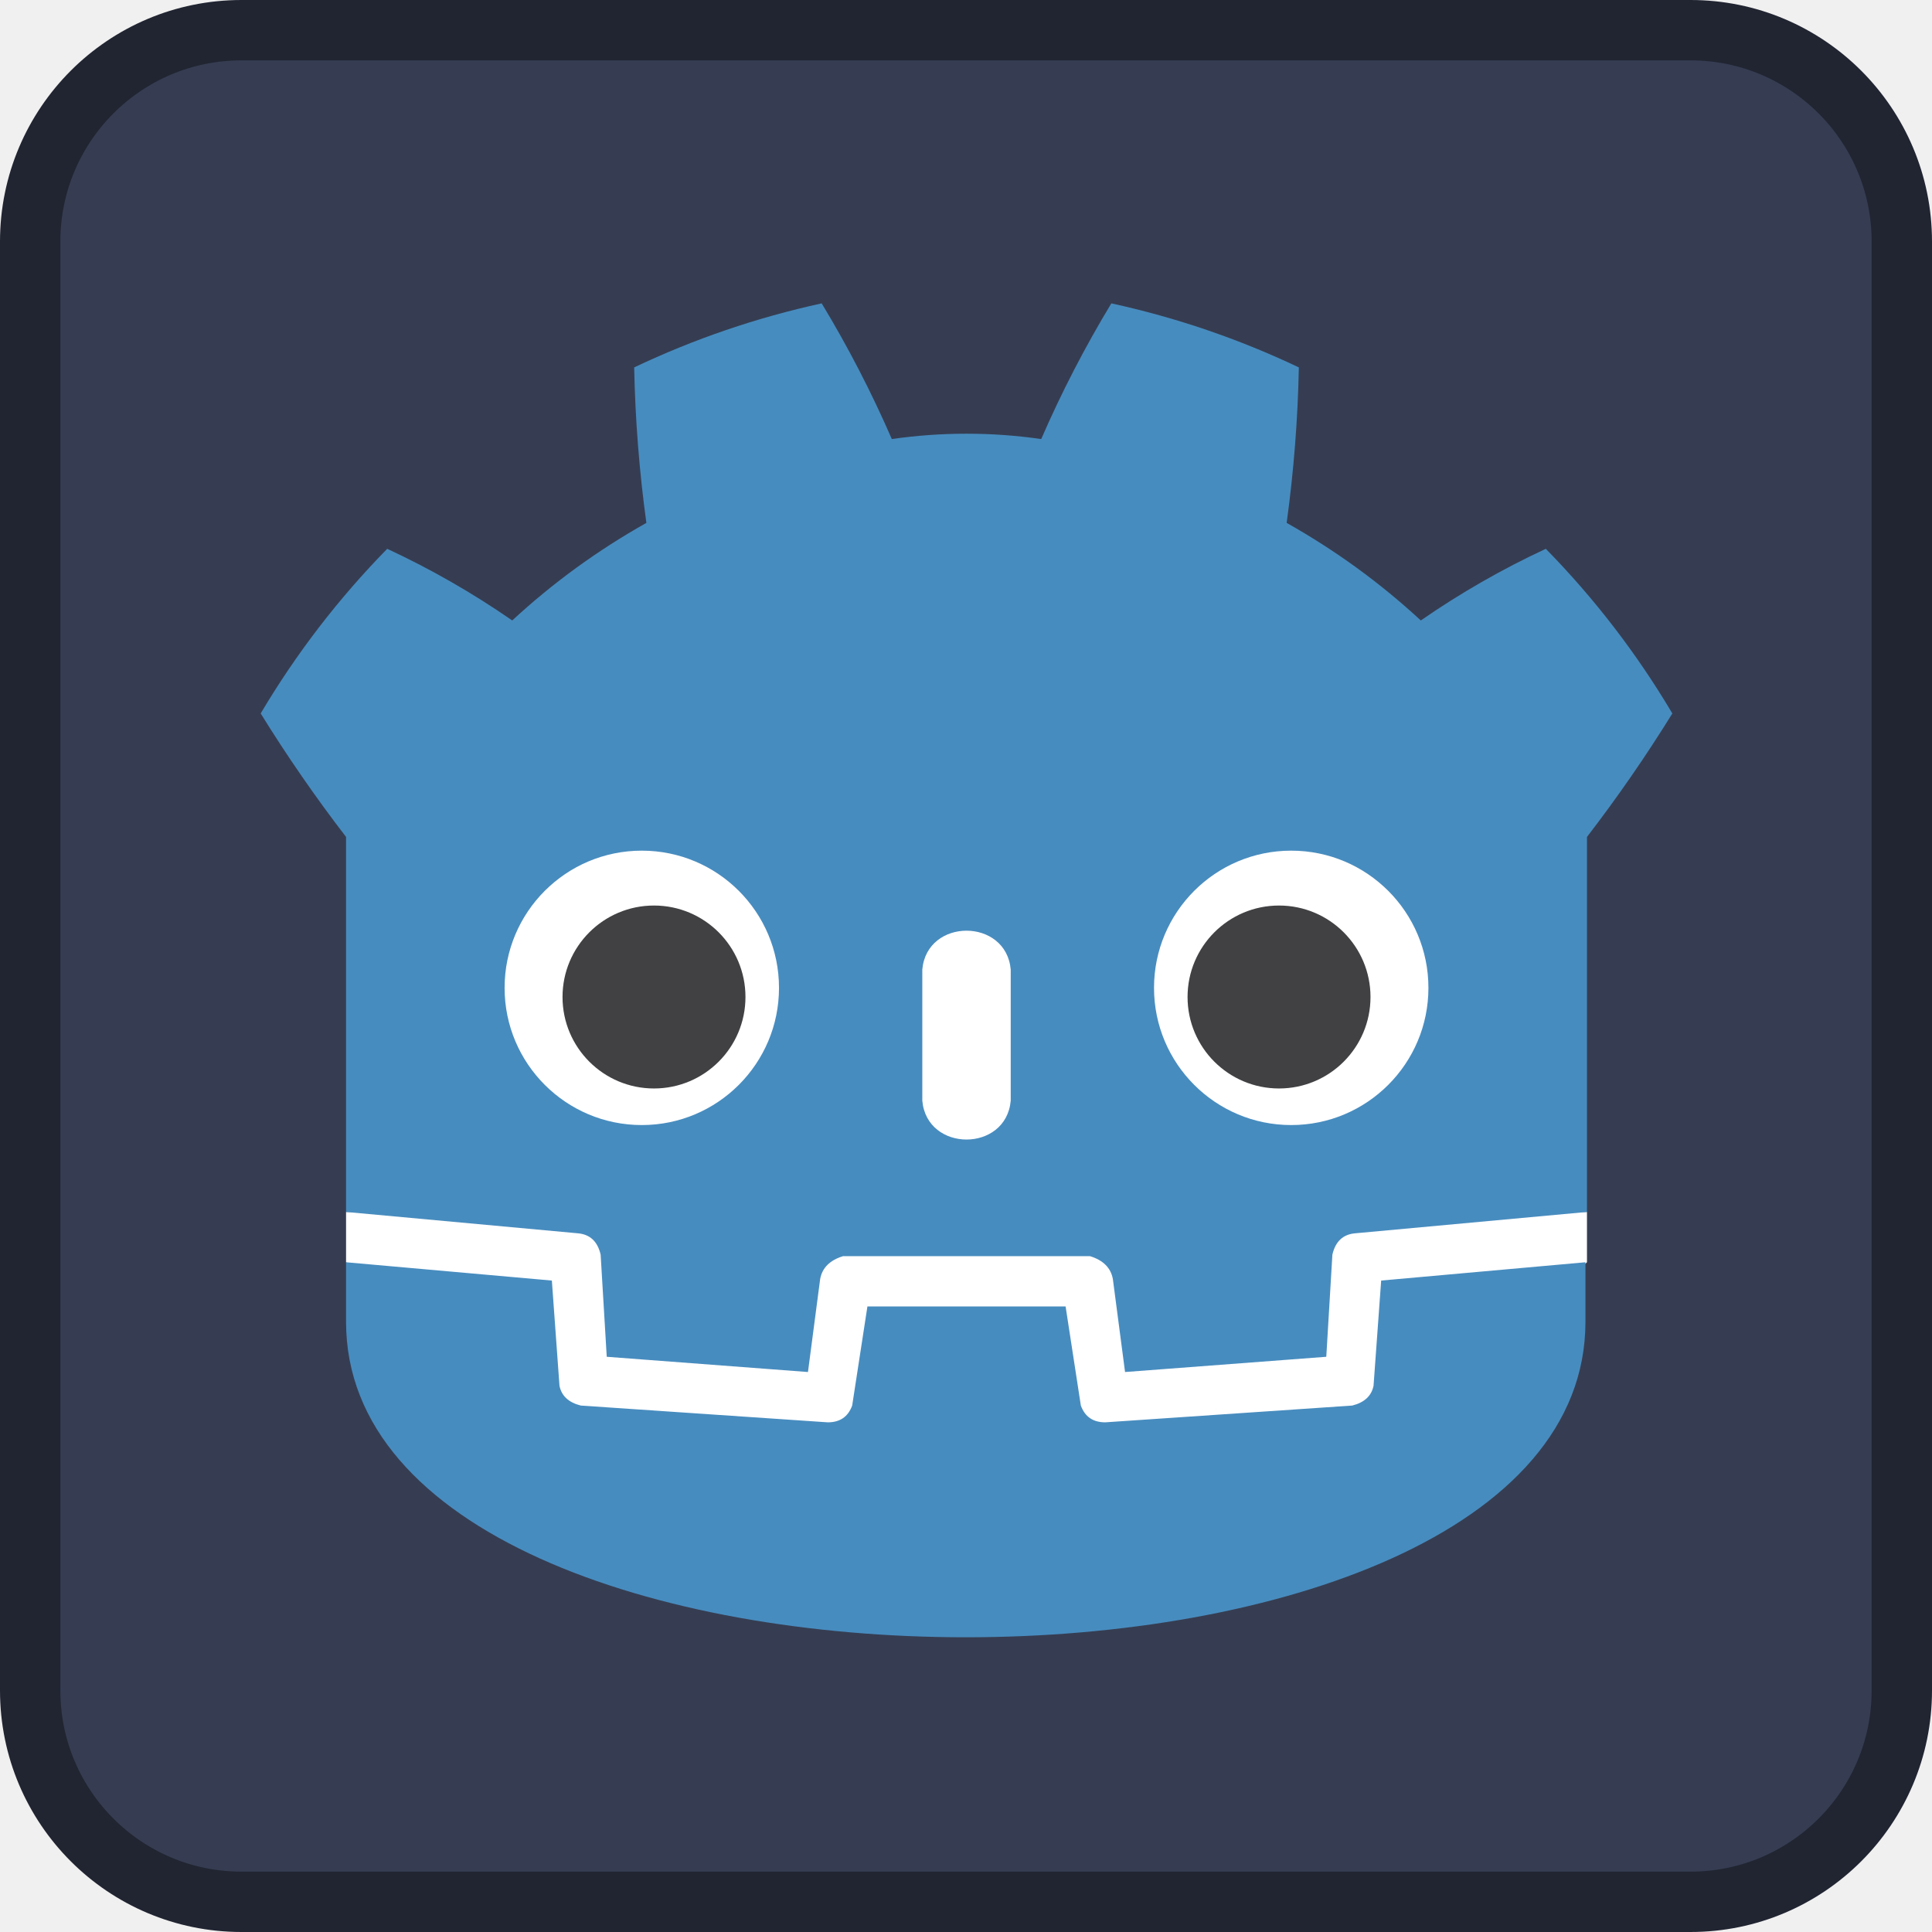
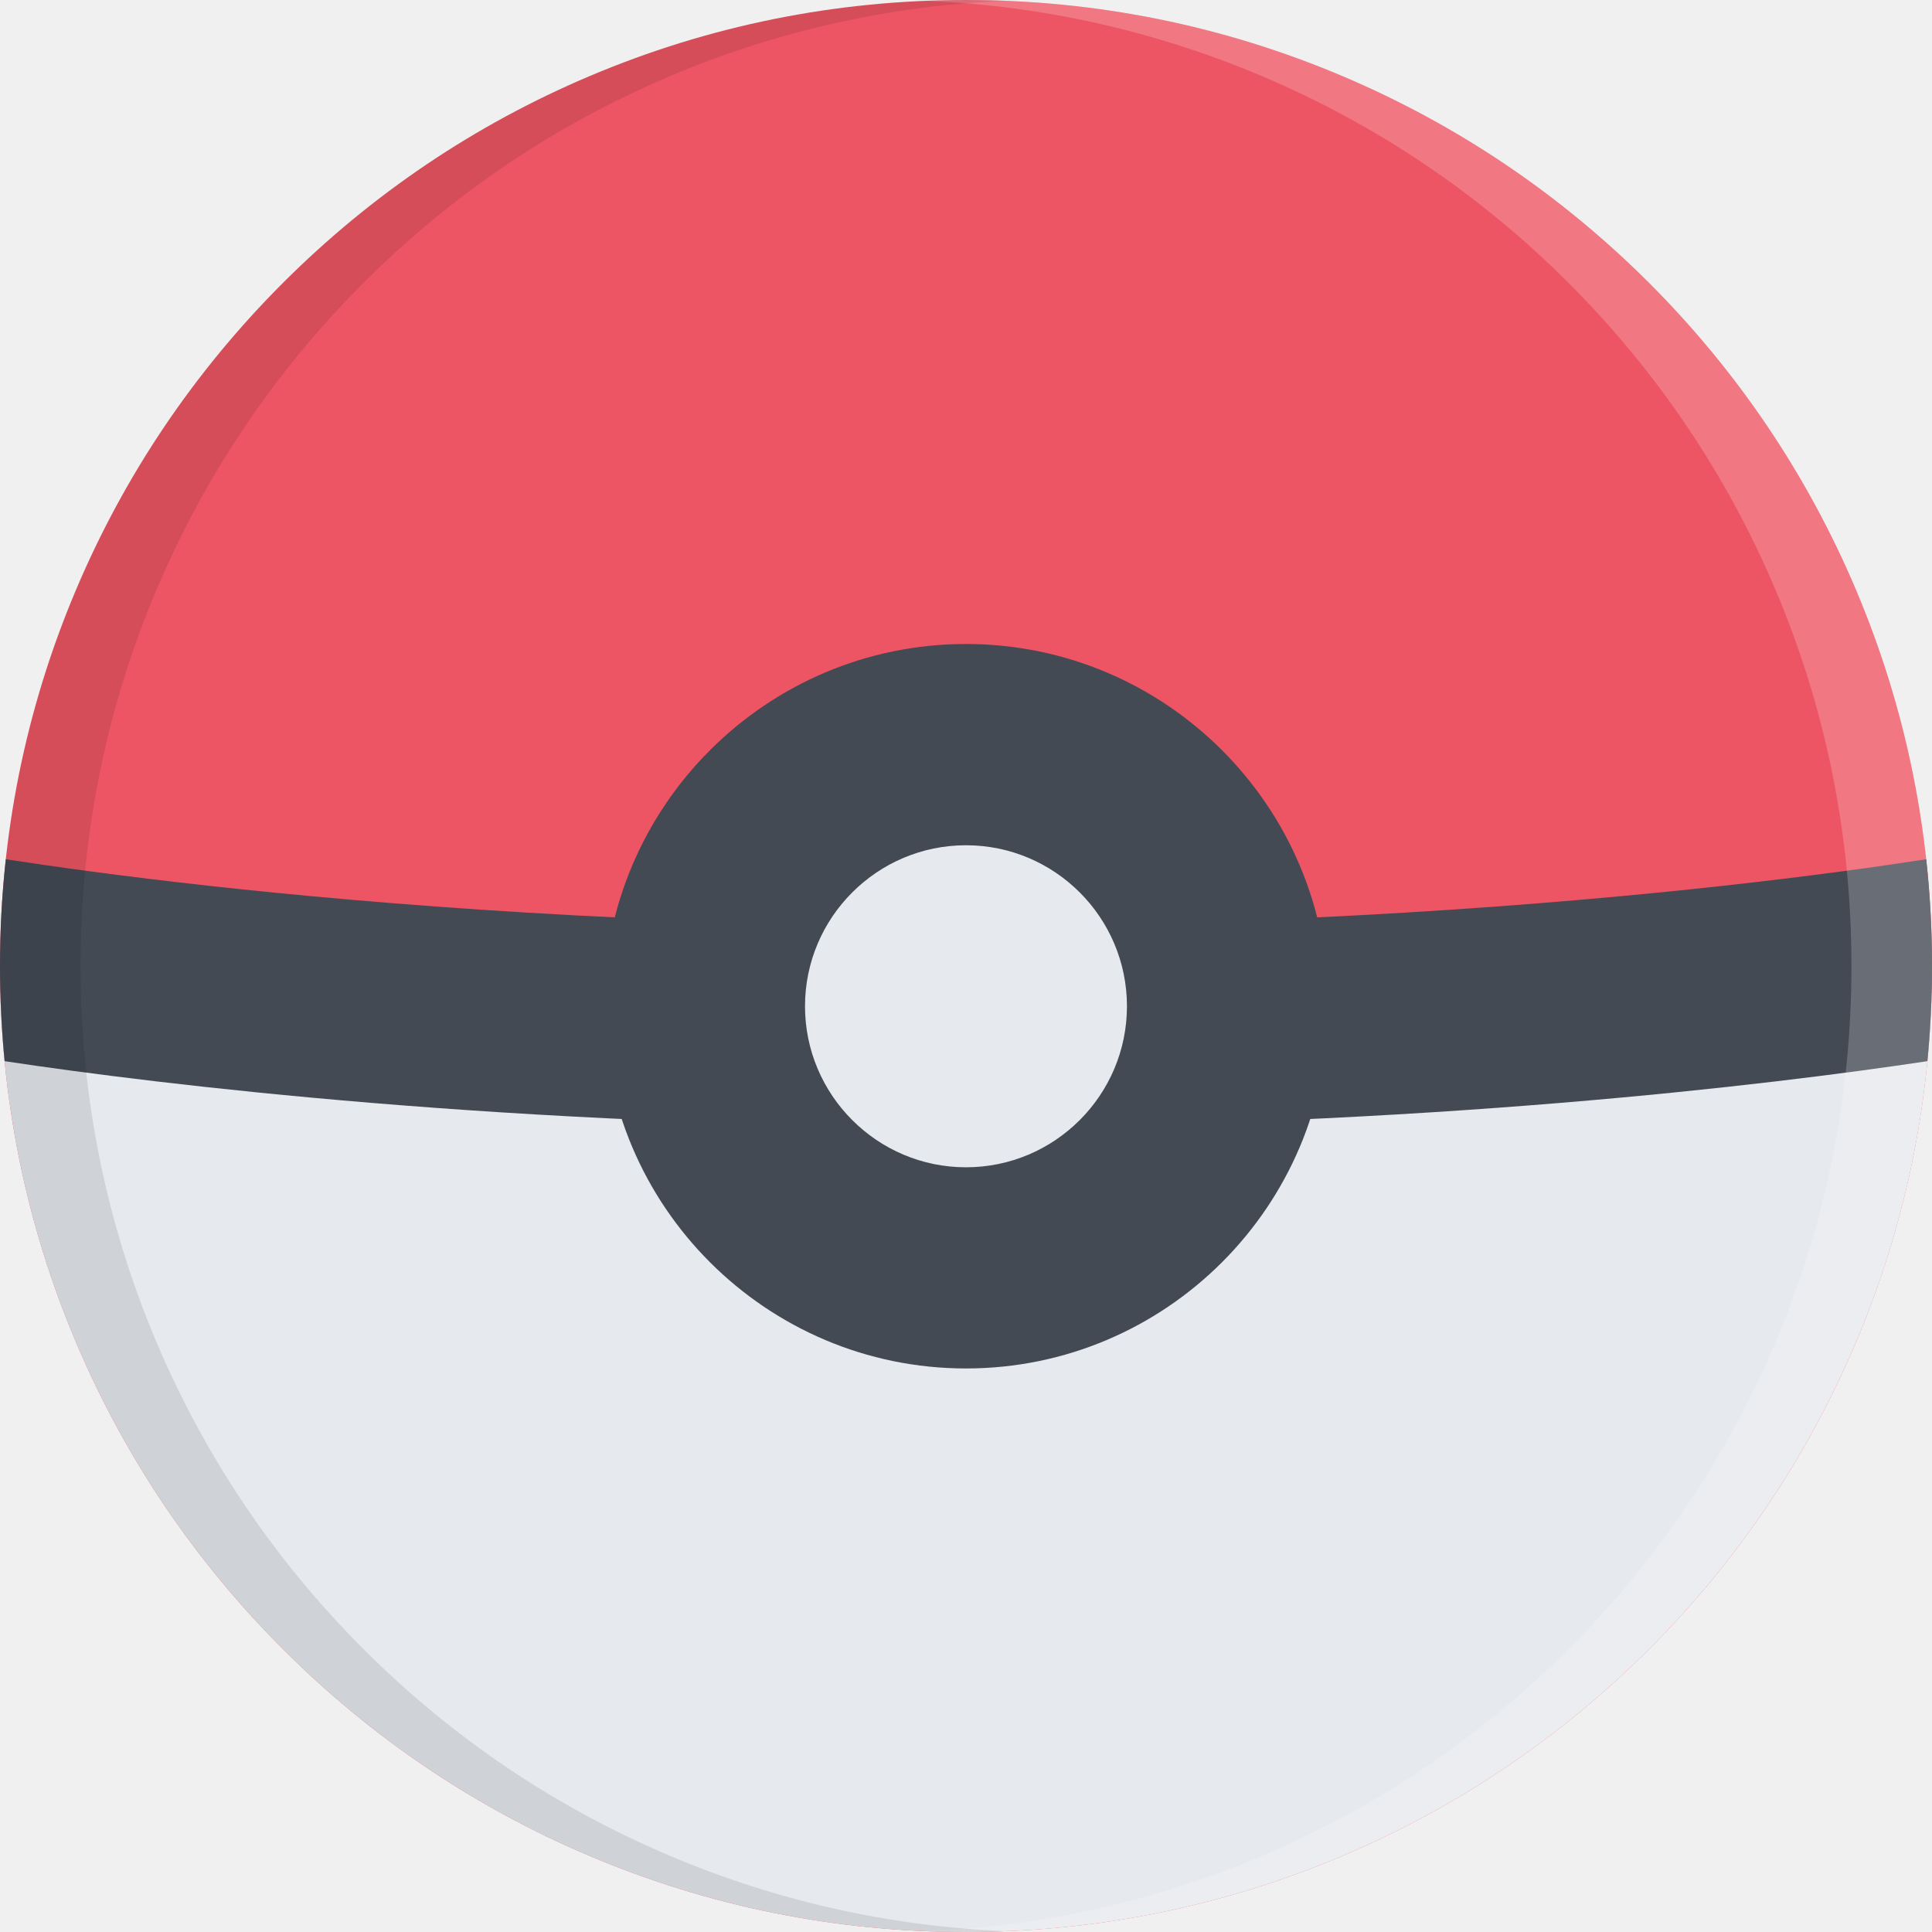
- <svg xmlns="http://www.w3.org/2000/svg" height="128" width="128">
-   <rect x="2" y="2" width="124" height="124" rx="14" fill="#363d52" stroke="#212532" stroke-width="4" />
-   <g transform="scale(.101) translate(122 122)">
-     <g fill="#fff">
-       <path d="M105 673v33q407 354 814 0v-33z" />
-       <path fill="#478cbf" d="m105 673 152 14q12 1 15 14l4 67 132 10 8-61q2-11 15-15h162q13 4 15 15l8 61 132-10 4-67q3-13 15-14l152-14V427q30-39 56-81-35-59-83-108-43 20-82 47-40-37-88-64 7-51 8-102-59-28-123-42-26 43-46 89-49-7-98 0-20-46-46-89-64 14-123 42 1 51 8 102-48 27-88 64-39-27-82-47-48 49-83 108 26 42 56 81zm0 33v39c0 276 813 276 813 0v-39l-134 12-5 69q-2 10-14 13l-162 11q-12 0-16-11l-10-65H447l-10 65q-4 11-16 11l-162-11q-12-3-14-13l-5-69z" />
-       <path d="M483 600c3 34 55 34 58 0v-86c-3-34-55-34-58 0z" />
-       <circle cx="725" cy="526" r="90" />
-       <circle cx="299" cy="526" r="90" />
-     </g>
-     <g fill="#414042">
-       <circle cx="307" cy="532" r="60" />
-       <circle cx="717" cy="532" r="60" />
-     </g>
-   </g>
+ <svg xmlns="http://www.w3.org/2000/svg" height="800px" width="800px" version="1.1" id="Layer_1" viewBox="0 0 511.985 511.985" xml:space="preserve">
+   <path style="fill:#ED5564;" d="M491.859,156.348c-12.891-30.483-31.342-57.865-54.842-81.372  c-23.516-23.5-50.904-41.96-81.373-54.85c-31.56-13.351-65.091-20.125-99.652-20.125c-34.554,0-68.083,6.773-99.645,20.125  c-30.483,12.89-57.865,31.351-81.373,54.85c-23.499,23.507-41.959,50.889-54.85,81.372C6.774,187.91,0,221.44,0,255.993  c0,34.56,6.773,68.091,20.125,99.652c12.89,30.469,31.351,57.857,54.85,81.357c23.507,23.516,50.889,41.967,81.373,54.857  c31.562,13.344,65.091,20.125,99.645,20.125c34.561,0,68.092-6.781,99.652-20.125c30.469-12.891,57.857-31.342,81.373-54.857  c23.5-23.5,41.951-50.889,54.842-81.357c13.344-31.561,20.125-65.092,20.125-99.652C511.984,221.44,505.203,187.91,491.859,156.348z  " />
+   <path style="fill:#E6E9ED;" d="M0.102,263.18c0.875,32.014,7.593,63.092,20.023,92.465c12.89,30.469,31.351,57.857,54.85,81.357  c23.507,23.516,50.889,41.967,81.373,54.857c31.562,13.344,65.091,20.125,99.645,20.125c34.561,0,68.092-6.781,99.652-20.125  c30.469-12.891,57.857-31.342,81.373-54.857c23.5-23.5,41.951-50.889,54.842-81.357c12.438-29.373,19.156-60.451,20.031-92.465  H0.102z" />
+   <path style="fill:#434A54;" d="M510.765,281.211c0.812-8.344,1.219-16.75,1.219-25.218c0-9.516-0.516-18.953-1.531-28.289  c-12.719,1.961-30.984,4.516-53.998,7.054c-43.688,4.82-113.904,10.57-200.463,10.57c-86.552,0-156.776-5.75-200.455-10.57  c-23.022-2.539-41.28-5.093-53.998-7.054C0.516,237.04,0,246.478,0,255.993c0,8.468,0.406,16.875,1.219,25.218  c41.53,6.25,133.027,17.436,254.773,17.436S469.234,287.461,510.765,281.211z" />
+   <path style="fill:#E6E9ED;" d="M309.334,266.656c0,29.459-23.891,53.334-53.342,53.334c-29.452,0-53.334-23.875-53.334-53.334  c0-29.453,23.882-53.327,53.334-53.327C285.443,213.33,309.334,237.204,309.334,266.656z" />
+   <path style="fill:#434A54;" d="M255.992,170.66c-52.936,0-95.997,43.069-95.997,95.997s43.062,95.988,95.997,95.988  s95.996-43.061,95.996-95.988C351.988,213.729,308.928,170.66,255.992,170.66z M255.992,309.335  c-23.522,0-42.663-19.156-42.663-42.678c0-23.523,19.14-42.663,42.663-42.663c23.531,0,42.654,19.14,42.654,42.663  C298.646,290.178,279.523,309.335,255.992,309.335z" />
+   <path style="opacity:0.2;fill:#FFFFFF;enable-background:new    ;" d="M491.859,156.348c-12.891-30.483-31.342-57.865-54.842-81.372  c-23.516-23.5-50.904-41.96-81.373-54.85c-31.56-13.351-65.091-20.125-99.652-20.125c-3.57,0-7.125,0.078-10.664,0.219  c30.789,1.25,60.662,7.93,88.974,19.906c30.498,12.89,57.873,31.351,81.371,54.85c23.5,23.507,41.969,50.889,54.857,81.372  c13.359,31.562,20.109,65.092,20.109,99.646c0,34.56-6.75,68.091-20.109,99.652c-12.889,30.469-31.357,57.857-54.857,81.357  c-23.498,23.516-50.873,41.967-81.371,54.857c-28.312,11.969-58.186,18.656-88.974,19.906c3.539,0.141,7.093,0.219,10.664,0.219  c34.561,0,68.092-6.781,99.652-20.125c30.469-12.891,57.857-31.342,81.373-54.857c23.5-23.5,41.951-50.889,54.842-81.357  c13.344-31.561,20.125-65.092,20.125-99.652C511.984,221.44,505.203,187.91,491.859,156.348z" />
+   <path style="opacity:0.1;enable-background:new    ;" d="M20.125,355.645c12.89,30.469,31.351,57.857,54.85,81.357  c23.507,23.516,50.889,41.967,81.373,54.857c31.562,13.344,65.091,20.125,99.645,20.125c3.57,0,7.125-0.078,10.664-0.219  c-30.789-1.25-60.67-7.938-88.982-19.906c-30.483-12.891-57.857-31.342-81.364-54.857c-23.507-23.5-41.96-50.889-54.858-81.357  c-13.352-31.56-20.117-65.091-20.117-99.652c0-34.554,6.765-68.084,20.116-99.646C54.35,125.864,72.803,98.481,96.31,74.983  c23.507-23.507,50.881-41.968,81.364-54.858c28.312-11.976,58.193-18.656,88.982-19.906c-3.539-0.14-7.094-0.218-10.664-0.218  c-34.554,0-68.083,6.773-99.645,20.125c-30.483,12.89-57.865,31.351-81.373,54.858c-23.499,23.499-41.959,50.881-54.85,81.364  C6.774,187.91,0,221.44,0,255.993C0,290.553,6.774,324.085,20.125,355.645z" />
</svg>
